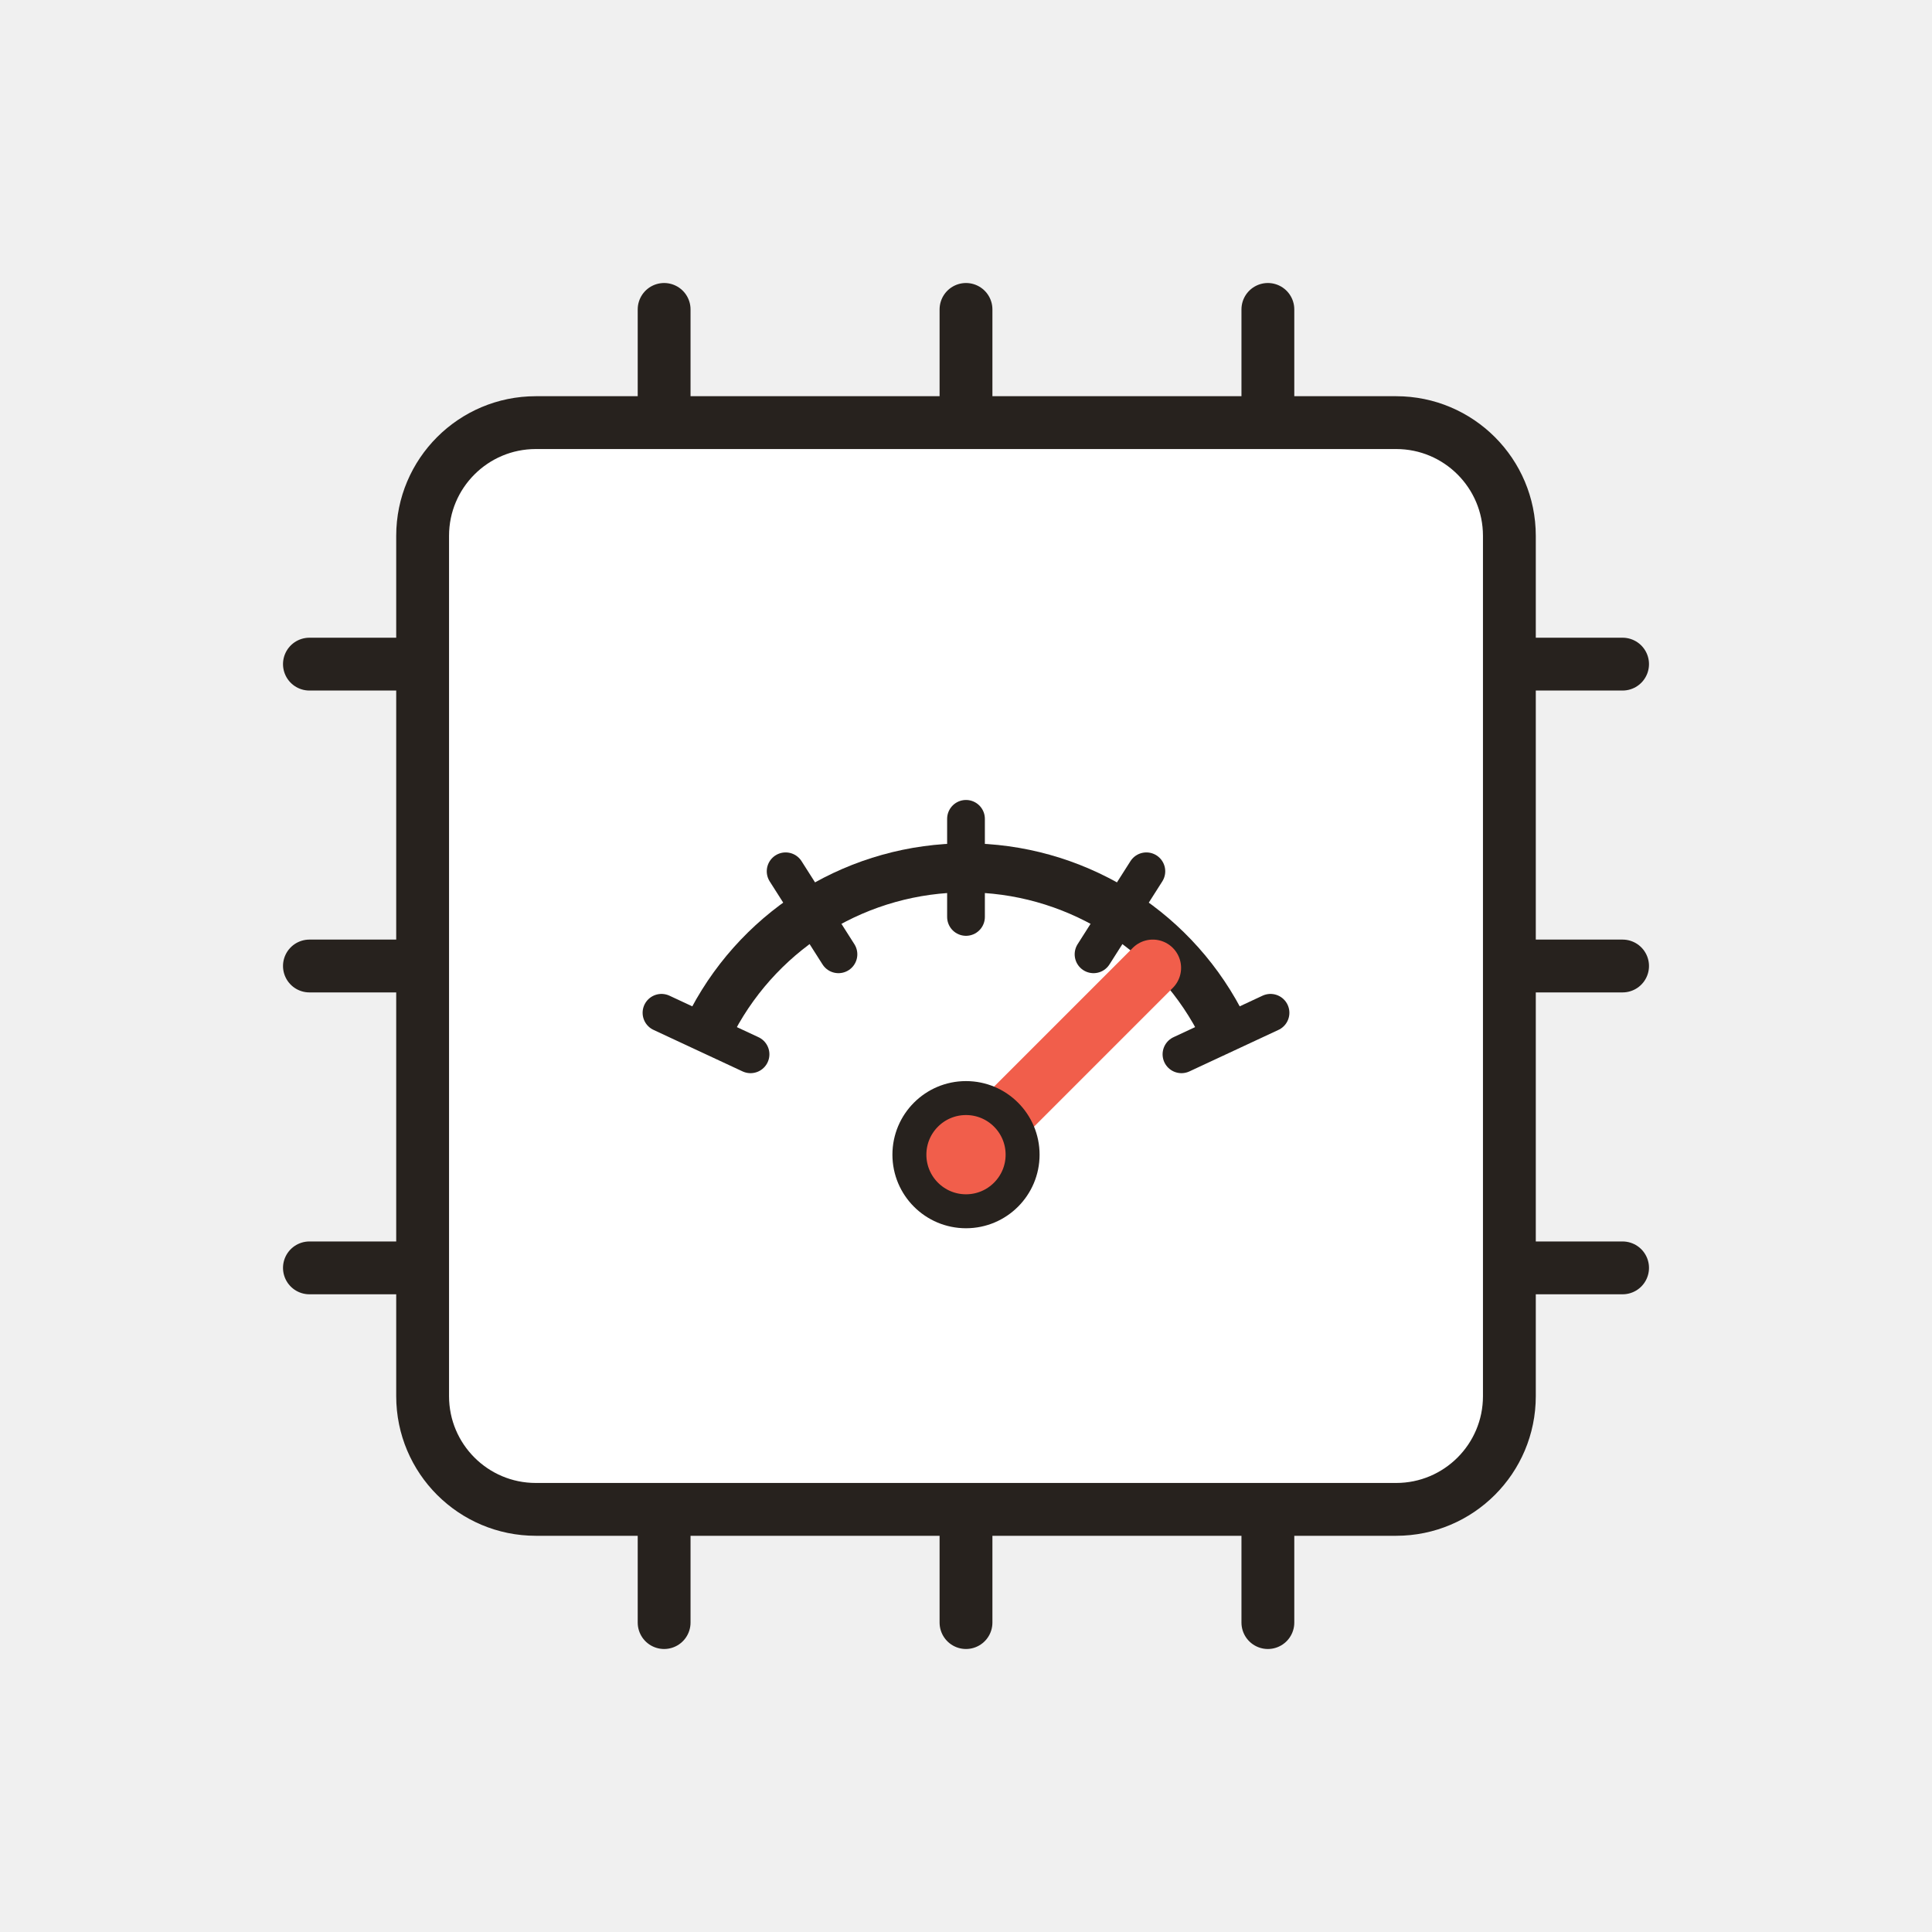
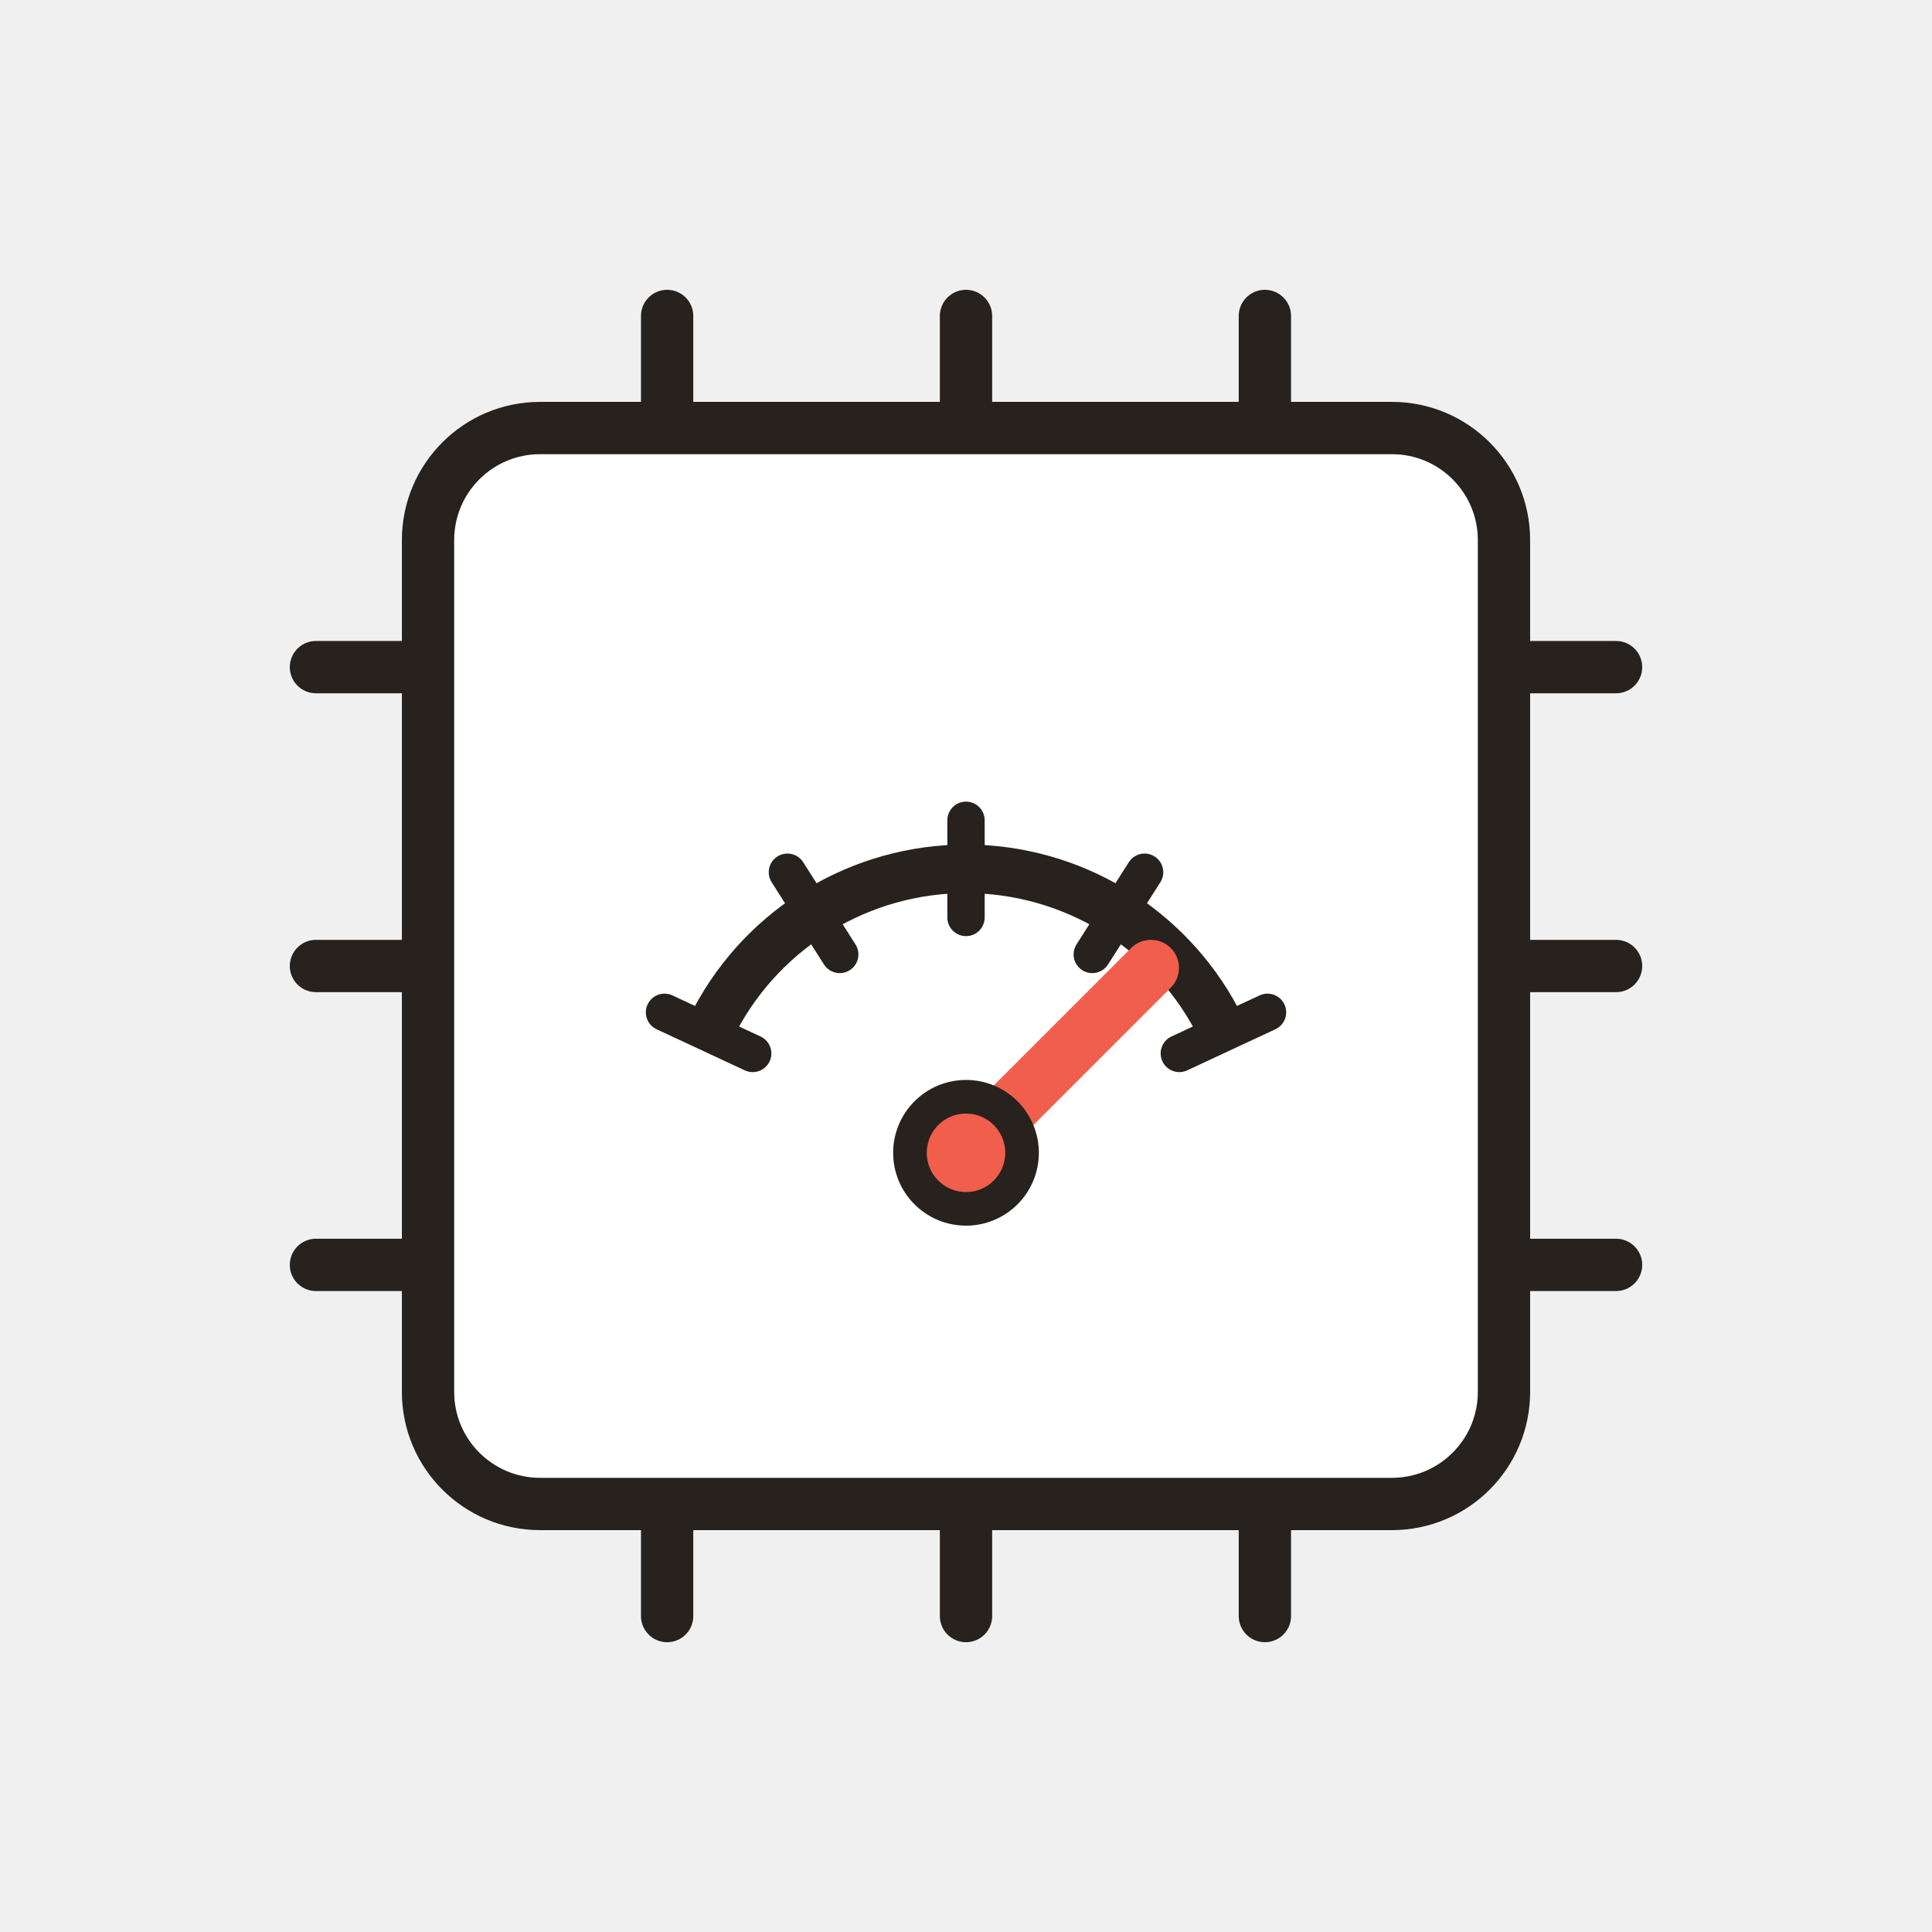
<svg xmlns="http://www.w3.org/2000/svg" width="512" height="512" viewBox="0 0 512 512" fill="none">
-   <g stroke="#27221E" stroke-width="14" stroke-linecap="round" stroke-linejoin="round">
-     <line x1="176" y1="82" x2="176" y2="112" />
-     <line x1="256" y1="82" x2="256" y2="112" />
-     <line x1="336" y1="82" x2="336" y2="112" />
-     <line x1="176" y1="400" x2="176" y2="430" />
-     <line x1="256" y1="400" x2="256" y2="430" />
-     <line x1="336" y1="400" x2="336" y2="430" />
-     <line x1="82" y1="176" x2="112" y2="176" />
-     <line x1="82" y1="256" x2="112" y2="256" />
-     <line x1="82" y1="336" x2="112" y2="336" />
-     <line x1="400" y1="176" x2="430" y2="176" />
-     <line x1="400" y1="256" x2="430" y2="256" />
-     <line x1="400" y1="336" x2="430" y2="336" />
+   <g transform="translate(2.546,2.546) scale(0.99006)" id="icon_canvas">
+     <g stroke="#27221E" stroke-width="14" stroke-linecap="round" stroke-linejoin="round" id="chip_pins">
+       <line x1="176" y1="82" x2="176" y2="112" />
+       <line x1="256" y1="82" x2="256" y2="112" />
+       <line x1="336" y1="82" x2="336" y2="112" />
+       <line x1="176" y1="400" x2="176" y2="430" />
+       <line x1="256" y1="400" x2="256" y2="430" />
+       <line x1="336" y1="400" x2="336" y2="430" />
+       <line x1="82" y1="176" x2="112" y2="176" />
+       <line x1="82" y1="256" x2="112" y2="256" />
+       <line x1="82" y1="336" x2="112" y2="336" />
+       <line x1="400" y1="176" x2="430" y2="176" />
+       <line x1="400" y1="256" x2="430" y2="256" />
+       <line x1="400" y1="336" x2="430" y2="336" />
+     </g>
+     <rect x="112" y="112" width="288" height="288" rx="30" fill="#FFFFFF" stroke="#27221E" stroke-width="14" />
+     <path d="M188.9 270.3            A76 76 0 0 1 323.1 270.3" fill="none" stroke="#27221E" stroke-width="13" stroke-linecap="round" stroke-linejoin="round" />
+     <g stroke="#27221E" stroke-width="10" stroke-linecap="round" stroke-linejoin="round" id="gauge_ticks">
+       <line x1="198.9" y1="279.4" x2="175.3" y2="268.4" />
+       <line x1="222.2" y1="252.9" x2="208.2" y2="230.9" />
+       <line x1="256.0" y1="243.0" x2="256.0" y2="217.0" />
+       <line x1="289.8" y1="252.9" x2="303.8" y2="230.9" />
+       <line x1="313.1" y1="279.4" x2="336.7" y2="268.4" />
+     </g>
+     <line x1="256" y1="306" x2="305.5" y2="256.5" stroke="#F15E4B" stroke-width="15" stroke-linecap="round" />
+     <circle cx="256" cy="306" r="15" fill="#F15E4B" stroke="#27221E" stroke-width="9" />
  </g>
-   <rect x="112" y="112" width="288" height="288" rx="30" fill="#FFFFFF" stroke="#27221E" stroke-width="14" />
-   <path d="M188.9 270.3            A76 76 0 0 1 323.1 270.3" fill="none" stroke="#27221E" stroke-width="13" stroke-linecap="round" stroke-linejoin="round" />
-   <g stroke="#27221E" stroke-width="10" stroke-linecap="round" stroke-linejoin="round">
-     <line x1="198.9" y1="279.4" x2="175.3" y2="268.4" />
-     <line x1="222.2" y1="252.9" x2="208.2" y2="230.9" />
-     <line x1="256.0" y1="243.0" x2="256.0" y2="217.0" />
-     <line x1="289.8" y1="252.9" x2="303.8" y2="230.9" />
-     <line x1="313.1" y1="279.4" x2="336.7" y2="268.4" />
-   </g>
-   <line x1="256" y1="306" x2="305.5" y2="256.5" stroke="#F15E4B" stroke-width="15" stroke-linecap="round" />
-   <circle cx="256" cy="306" r="15" fill="#F15E4B" stroke="#27221E" stroke-width="9" />
</svg>
